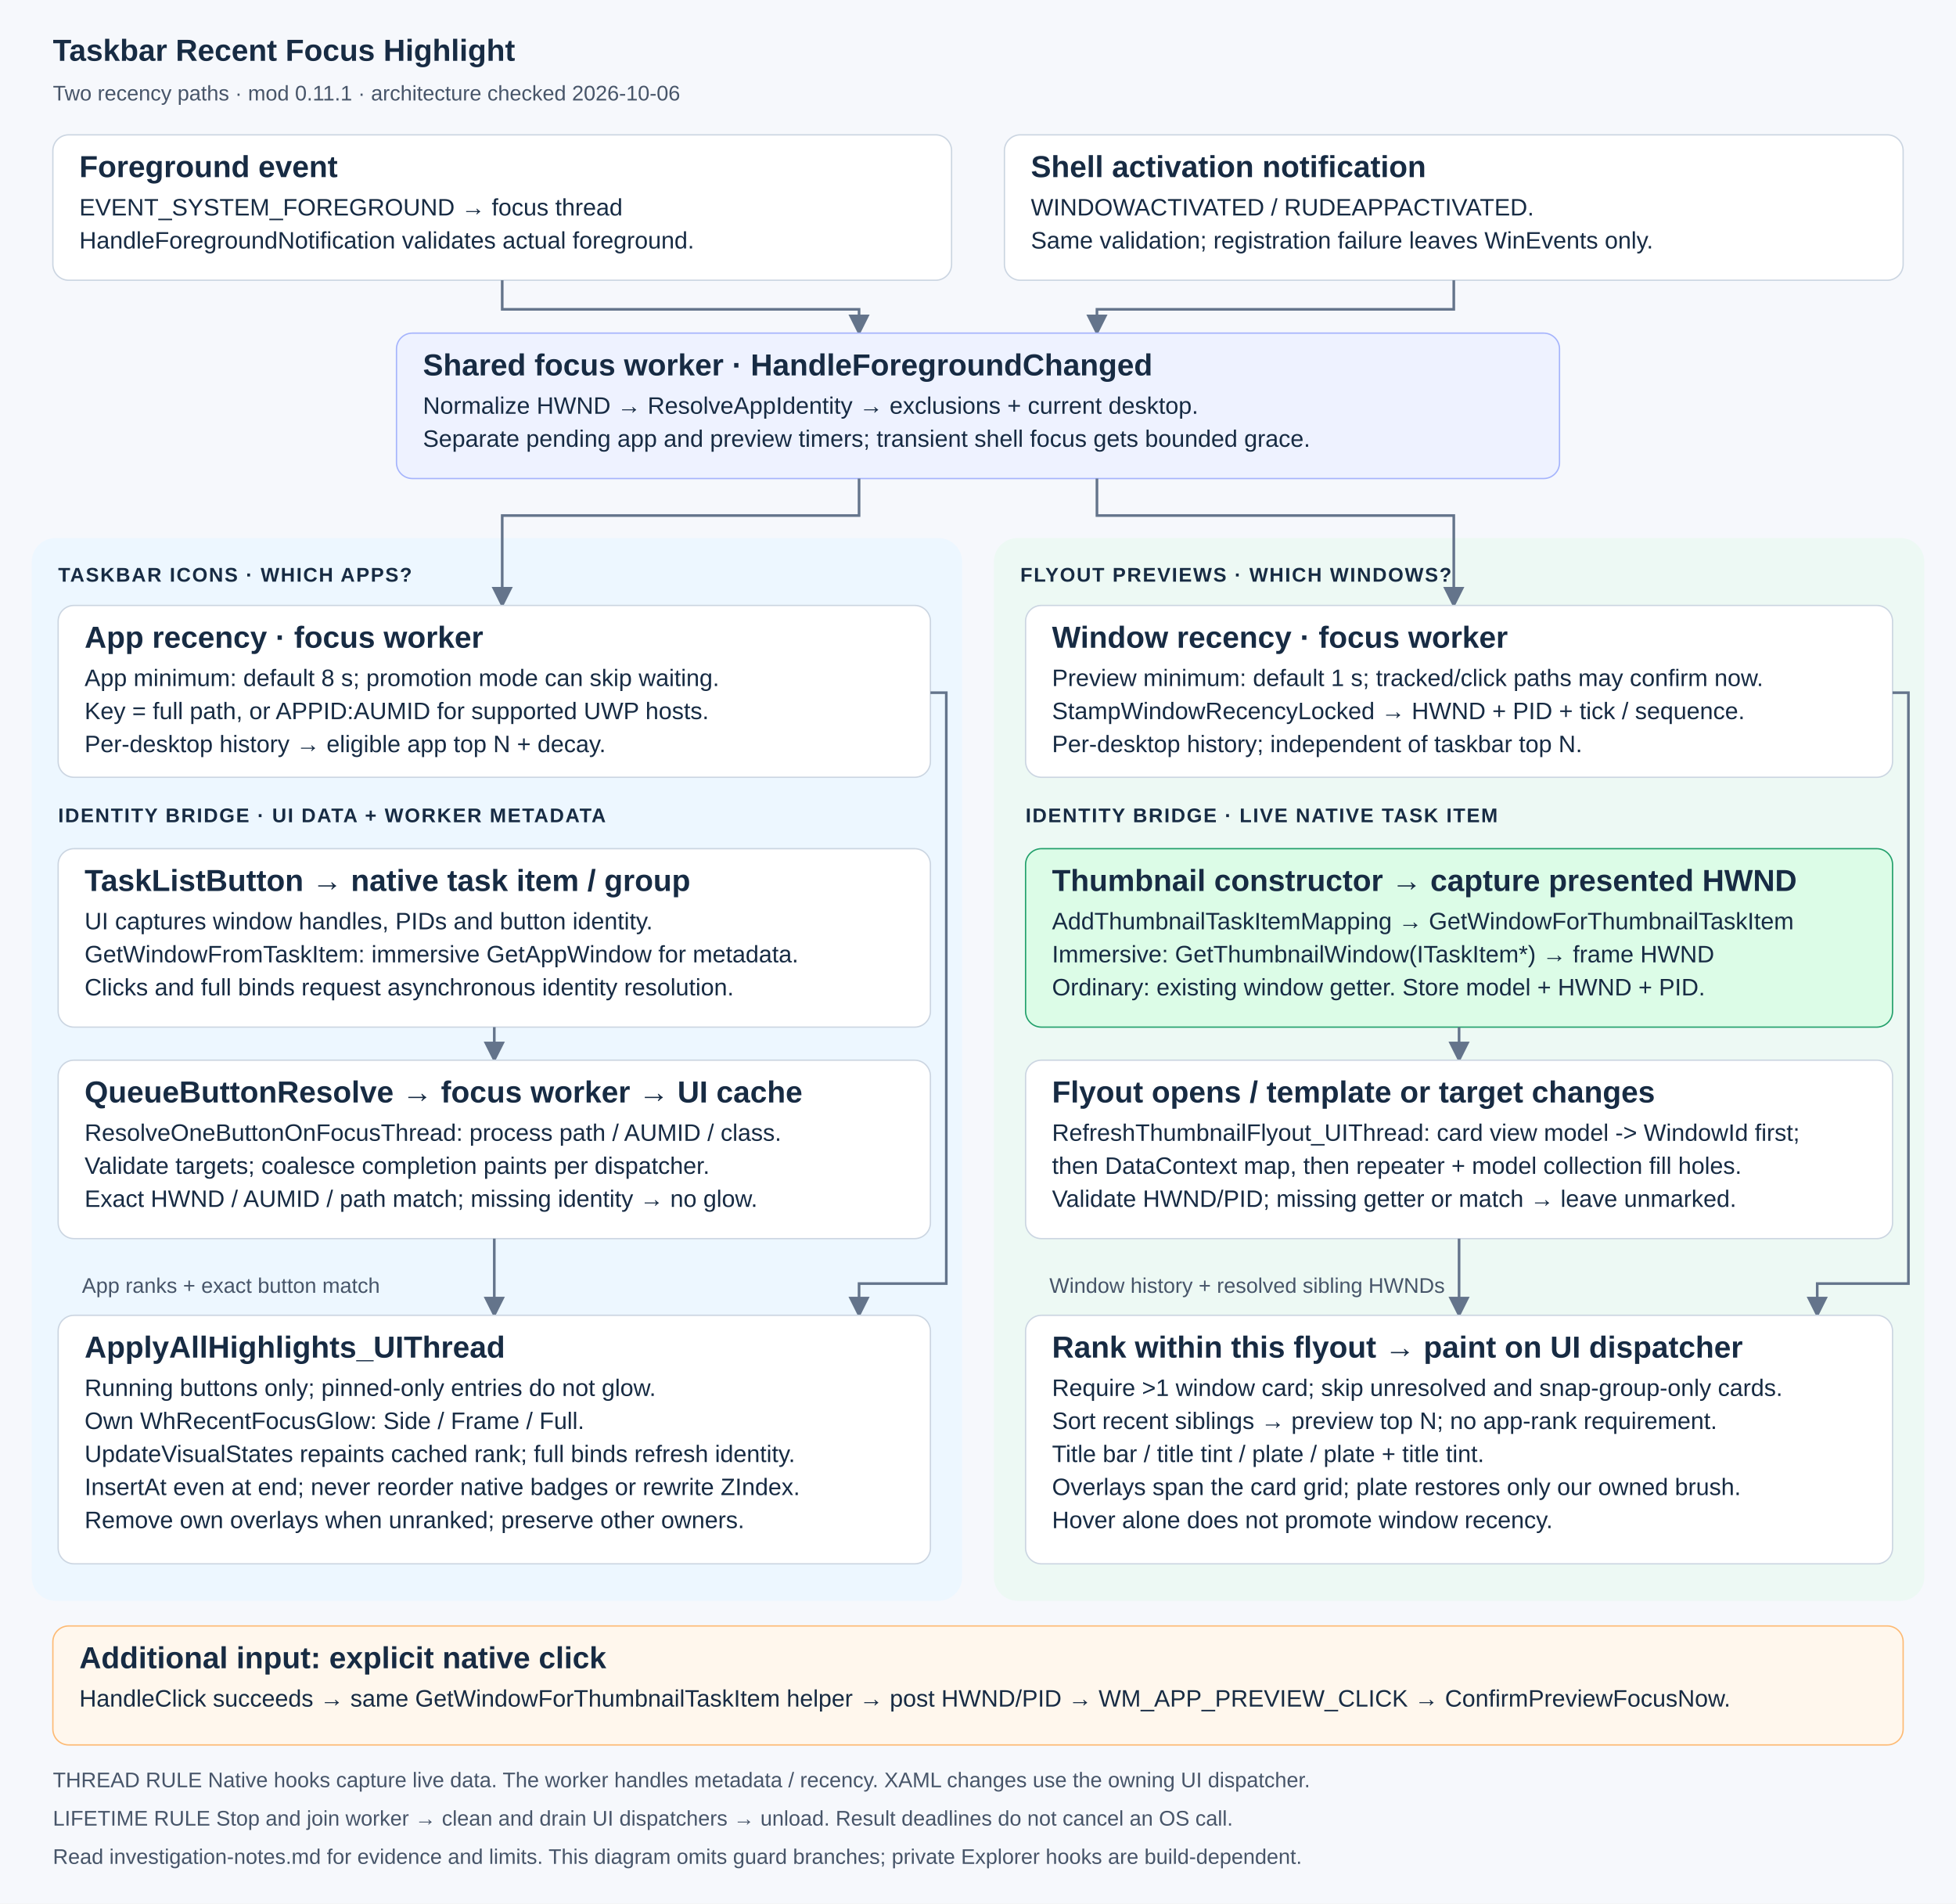
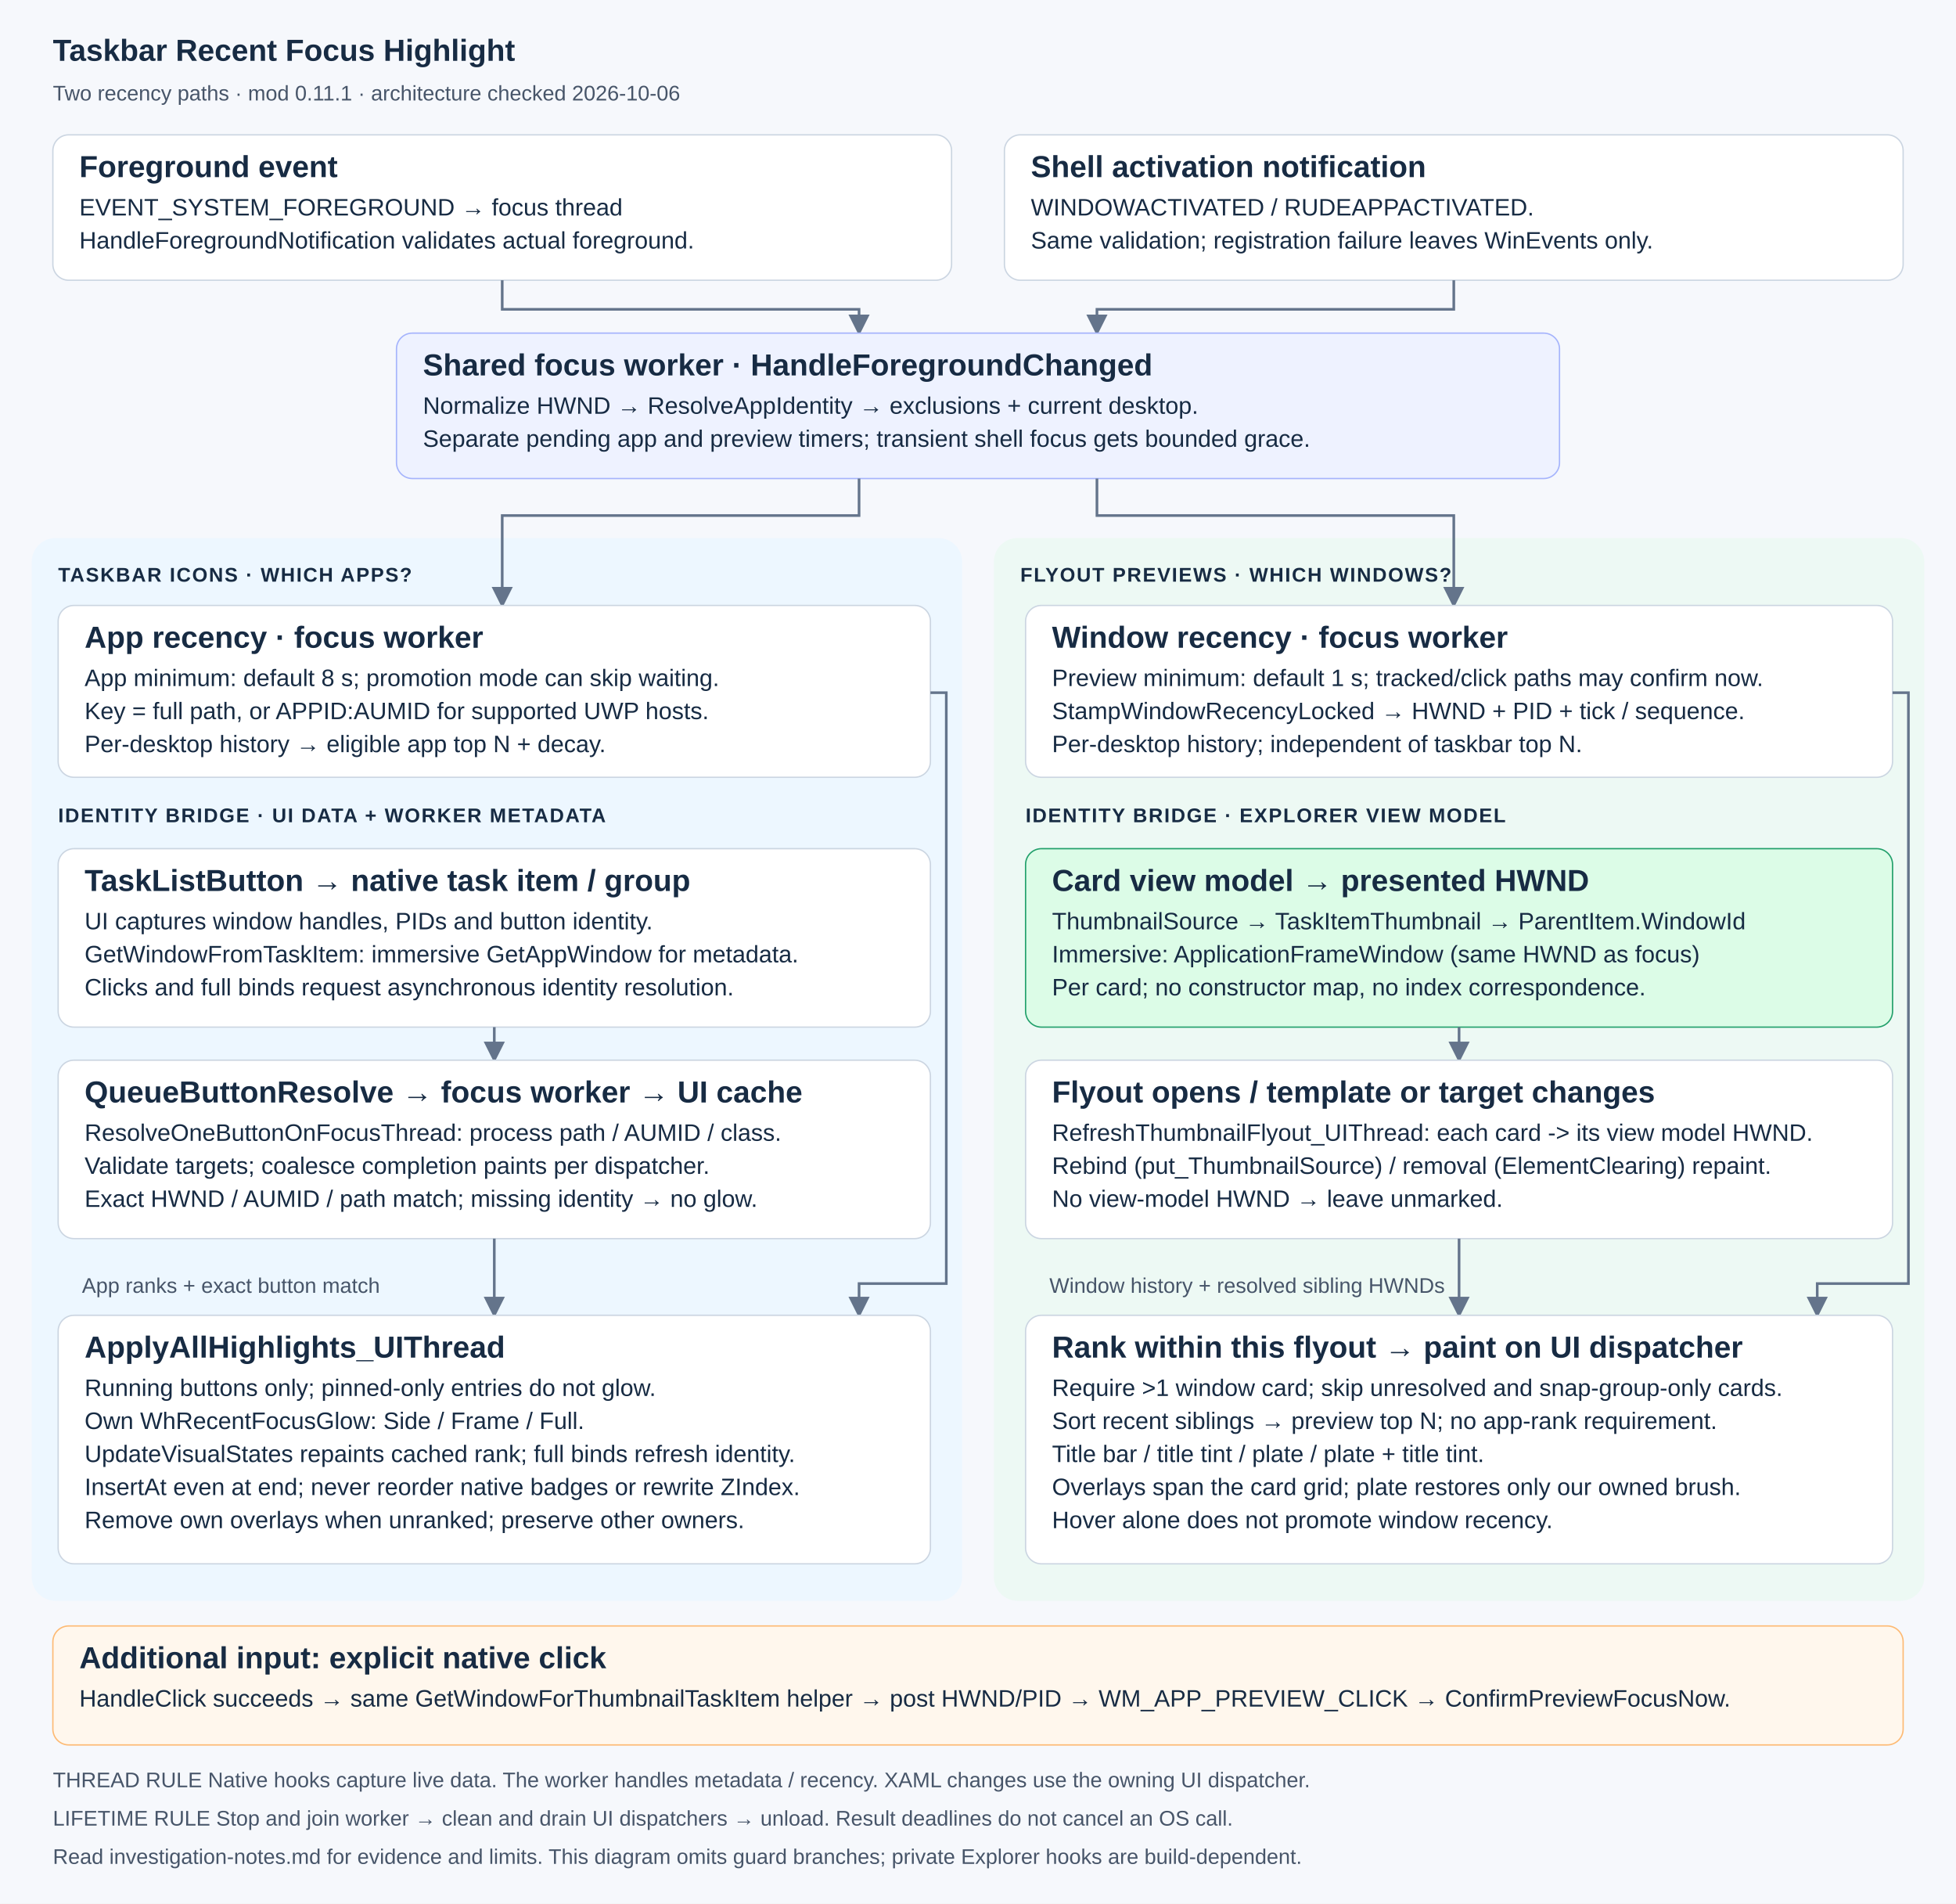
<svg xmlns="http://www.w3.org/2000/svg" width="1480" height="1440" viewBox="0 0 1480 1440" role="img" aria-labelledby="title description">
  <defs>
    <marker id="arrow" markerWidth="8" markerHeight="8" refX="7" refY="4" orient="auto">
      <path d="M0 0L8 4L0 8Z" fill="#64748b" />
    </marker>
  </defs>
  <style>text{font-family:Segoe UI,Arial,sans-serif;fill:#172b43} .heading{font-size:23px;font-weight:700}.body{font-size:18px}.small{font-size:16px;fill:#475569}.tag{font-size:15px;font-weight:700;letter-spacing:1px}.wire{fill:none;stroke:#64748b;stroke-width:2;marker-end:url(#arrow)}</style>
  <rect width="1480" height="1440" fill="#f6f8fc" />
  <text x="40" y="46" class="heading">Taskbar Recent Focus Highlight</text>
  <text x="40" y="76" class="small">Two recency paths · mod 0.11.1 · architecture checked 2026-10-06</text>
  <rect x="40" y="102" width="680" height="110" rx="12" fill="#fff" stroke="#cbd5e1" />
  <text x="60" y="134" class="heading">Foreground event</text>
  <text x="60" y="163" class="body">EVENT_SYSTEM_FOREGROUND → focus thread</text>
  <text x="60" y="188" class="body">HandleForegroundNotification validates actual foreground.</text>
  <rect x="760" y="102" width="680" height="110" rx="12" fill="#fff" stroke="#cbd5e1" />
  <text x="780" y="134" class="heading">Shell activation notification</text>
  <text x="780" y="163" class="body">WINDOWACTIVATED / RUDEAPPACTIVATED.</text>
  <text x="780" y="188" class="body">Same validation; registration failure leaves WinEvents only.</text>
  <path class="wire" d="M380 212 V234 H650 V252" />
  <path class="wire" d="M1100 212 V234 H830 V252" />
  <rect x="300" y="252" width="880" height="110" rx="12" fill="#eef2ff" stroke="#a5b4fc" />
  <text x="320" y="284" class="heading">Shared focus worker · HandleForegroundChanged</text>
  <text x="320" y="313" class="body">Normalize HWND → ResolveAppIdentity → exclusions + current desktop.</text>
  <text x="320" y="338" class="body">Separate pending app and preview timers; transient shell focus gets bounded grace.</text>
  <rect x="24" y="407" width="704" height="804" rx="18" fill="#edf7ff" />
  <rect x="752" y="407" width="704" height="804" rx="18" fill="#edf9f4" />
  <text x="44" y="440" class="tag">TASKBAR ICONS · WHICH APPS?</text>
  <text x="772" y="440" class="tag">FLYOUT PREVIEWS · WHICH WINDOWS?</text>
  <path class="wire" d="M650 362 V390 H380 V458" />
  <path class="wire" d="M830 362 V390 H1100 V458" />
  <rect x="44" y="458" width="660" height="130" rx="12" fill="#fff" stroke="#cbd5e1" />
  <text x="64" y="490" class="heading">App recency · focus worker</text>
  <text x="64" y="519" class="body">App minimum: default 8 s; promotion mode can skip waiting.</text>
  <text x="64" y="544" class="body">Key = full path, or APPID:AUMID for supported UWP hosts.</text>
  <text x="64" y="569" class="body">Per-desktop history → eligible app top N + decay.</text>
  <rect x="776" y="458" width="656" height="130" rx="12" fill="#fff" stroke="#cbd5e1" />
  <text x="796" y="490" class="heading">Window recency · focus worker</text>
  <text x="796" y="519" class="body">Preview minimum: default 1 s; tracked/click paths may confirm now.</text>
  <text x="796" y="544" class="body">StampWindowRecencyLocked → HWND + PID + tick / sequence.</text>
  <text x="796" y="569" class="body">Per-desktop history; independent of taskbar top N.</text>
  <text x="44" y="622" class="tag">IDENTITY BRIDGE · UI DATA + WORKER METADATA</text>
  <rect x="44" y="642" width="660" height="135" rx="12" fill="#fff" stroke="#cbd5e1" />
  <text x="64" y="674" class="heading">TaskListButton → native task item / group</text>
  <text x="64" y="703" class="body">UI captures window handles, PIDs and button identity.</text>
  <text x="64" y="728" class="body">GetWindowFromTaskItem: immersive GetAppWindow for metadata.</text>
  <text x="64" y="753" class="body">Clicks and full binds request asynchronous identity resolution.</text>
  <path class="wire" d="M374 777 V802" />
  <rect x="44" y="802" width="660" height="135" rx="12" fill="#fff" stroke="#cbd5e1" />
  <text x="64" y="834" class="heading">QueueButtonResolve → focus worker → UI cache</text>
  <text x="64" y="863" class="body">ResolveOneButtonOnFocusThread: process path / AUMID / class.</text>
  <text x="64" y="888" class="body">Validate targets; coalesce completion paints per dispatcher.</text>
  <text x="64" y="913" class="body">Exact HWND / AUMID / path match; missing identity → no glow.</text>
-   <text x="776" y="622" class="tag">IDENTITY BRIDGE · LIVE NATIVE TASK ITEM</text>
+   <text x="776" y="622" class="tag">IDENTITY BRIDGE · EXPLORER VIEW MODEL</text>
  <rect x="776" y="642" width="656" height="135" rx="12" fill="#dcfce7" stroke="#22a06b" />
-   <text x="796" y="674" class="heading">Thumbnail constructor → capture presented HWND</text>
-   <text x="796" y="703" class="body">AddThumbnailTaskItemMapping → GetWindowForThumbnailTaskItem</text>
-   <text x="796" y="728" class="body">Immersive: GetThumbnailWindow(ITaskItem*) → frame HWND</text>
-   <text x="796" y="753" class="body">Ordinary: existing window getter. Store model + HWND + PID.</text>
+   <text x="796" y="674" class="heading">Card view model → presented HWND</text>
+   <text x="796" y="703" class="body">ThumbnailSource → TaskItemThumbnail → ParentItem.WindowId</text>
+   <text x="796" y="728" class="body">Immersive: ApplicationFrameWindow (same HWND as focus)</text>
+   <text x="796" y="753" class="body">Per card; no constructor map, no index correspondence.</text>
  <path class="wire" d="M1104 777 V802" />
  <rect x="776" y="802" width="656" height="135" rx="12" fill="#fff" stroke="#cbd5e1" />
  <text x="796" y="834" class="heading">Flyout opens / template or target changes</text>
-   <text x="796" y="863" class="body">RefreshThumbnailFlyout_UIThread: card view model -&gt; WindowId first;</text>
-   <text x="796" y="888" class="body">then DataContext map, then repeater + model collection fill holes.</text>
-   <text x="796" y="913" class="body">Validate HWND/PID; missing getter or match → leave unmarked.</text>
+   <text x="796" y="863" class="body">RefreshThumbnailFlyout_UIThread: each card -&gt; its view model HWND.</text>
+   <text x="796" y="888" class="body">Rebind (put_ThumbnailSource) / removal (ElementClearing) repaint.</text>
+   <text x="796" y="913" class="body">No view-model HWND → leave unmarked.</text>
  <path class="wire" d="M374 937 V995" />
  <path class="wire" d="M1104 937 V995" />
  <path class="wire" d="M704 524 H716 V971 H650 V995" />
  <path class="wire" d="M1432 524 H1444 V971 H1375 V995" />
  <text x="62" y="978" class="small">App ranks + exact button match</text>
  <text x="794" y="978" class="small">Window history + resolved sibling HWNDs</text>
  <rect x="44" y="995" width="660" height="188" rx="12" fill="#fff" stroke="#cbd5e1" />
  <text x="64" y="1027" class="heading">ApplyAllHighlights_UIThread</text>
  <text x="64" y="1056" class="body">Running buttons only; pinned-only entries do not glow.</text>
  <text x="64" y="1081" class="body">Own WhRecentFocusGlow: Side / Frame / Full.</text>
  <text x="64" y="1106" class="body">UpdateVisualStates repaints cached rank; full binds refresh identity.</text>
  <text x="64" y="1131" class="body">InsertAt even at end; never reorder native badges or rewrite ZIndex.</text>
  <text x="64" y="1156" class="body">Remove own overlays when unranked; preserve other owners.</text>
  <rect x="776" y="995" width="656" height="188" rx="12" fill="#fff" stroke="#cbd5e1" />
  <text x="796" y="1027" class="heading">Rank within this flyout → paint on UI dispatcher</text>
  <text x="796" y="1056" class="body">Require &gt;1 window card; skip unresolved and snap-group-only cards.</text>
  <text x="796" y="1081" class="body">Sort recent siblings → preview top N; no app-rank requirement.</text>
  <text x="796" y="1106" class="body">Title bar / title tint / plate / plate + title tint.</text>
  <text x="796" y="1131" class="body">Overlays span the card grid; plate restores only our owned brush.</text>
  <text x="796" y="1156" class="body">Hover alone does not promote window recency.</text>
  <rect x="40" y="1230" width="1400" height="90" rx="12" fill="#fff7ed" stroke="#fdba74" />
  <text x="60" y="1262" class="heading">Additional input: explicit native click</text>
  <text x="60" y="1291" class="body">HandleClick succeeds → same GetWindowForThumbnailTaskItem helper → post HWND/PID → WM_APP_PREVIEW_CLICK → ConfirmPreviewFocusNow.</text>
  <text x="40" y="1352" class="small">THREAD RULE  Native hooks capture live data. The worker handles metadata / recency. XAML changes use the owning UI dispatcher.</text>
  <text x="40" y="1381" class="small">LIFETIME RULE  Stop and join worker → clean and drain UI dispatchers → unload. Result deadlines do not cancel an OS call.</text>
  <text x="40" y="1410" class="small">Read investigation-notes.md for evidence and limits. This diagram omits guard branches; private Explorer hooks are build-dependent.</text>
</svg>
